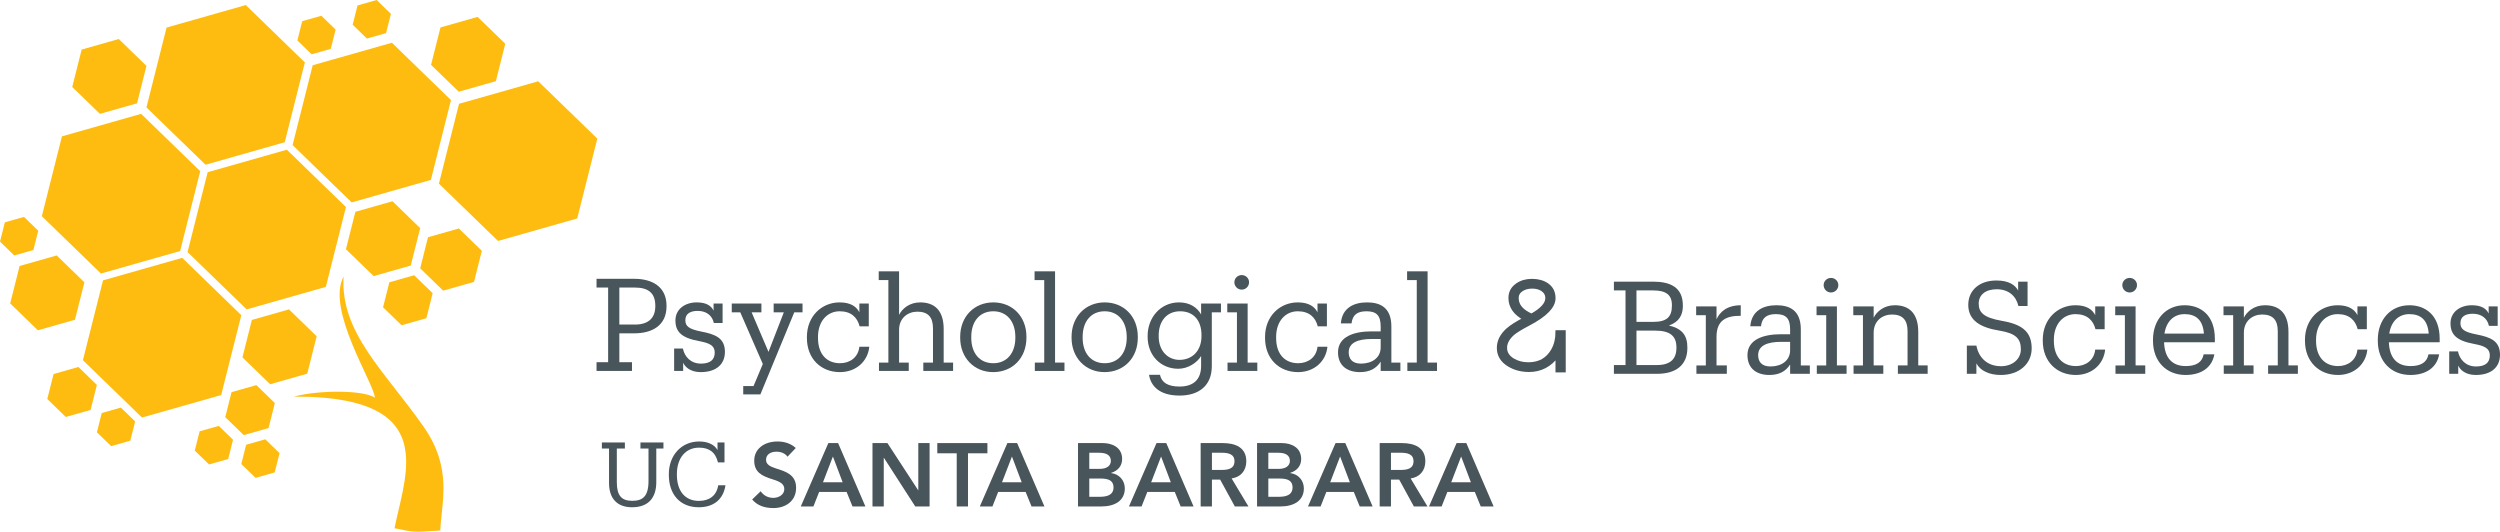
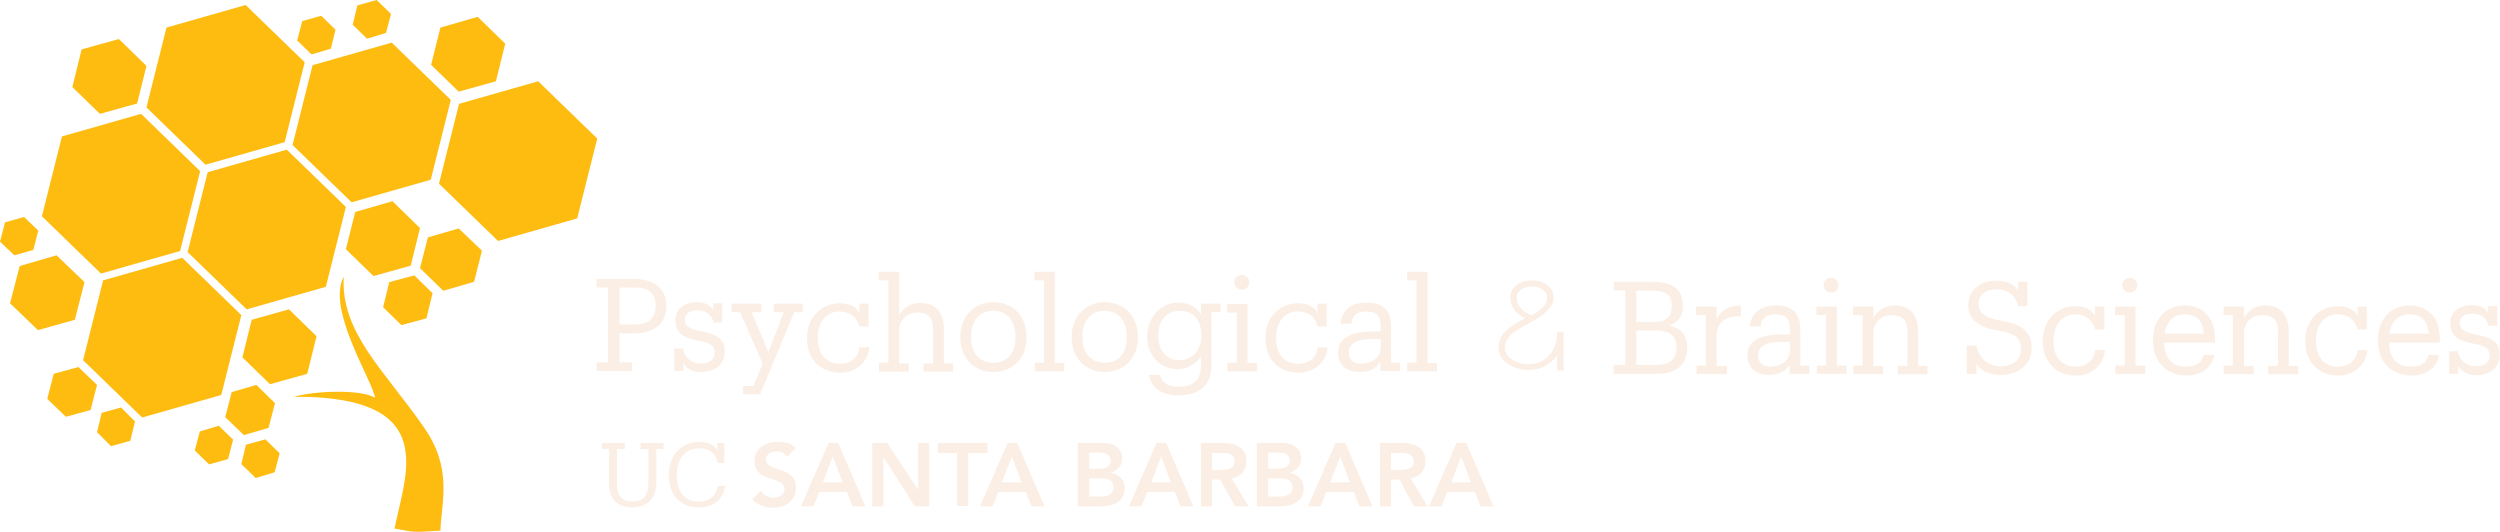
- <svg xmlns="http://www.w3.org/2000/svg" version="1.1" id="Type_outlined" x="0px" y="0px" width="698.18px" height="148.483px" viewBox="0 0 698.18 148.483" enable-background="new 0 0 698.18 148.483" xml:space="preserve">
+ <svg xmlns="http://www.w3.org/2000/svg" version="1.1" id="Type_outlined" x="0px" y="0px" viewBox="0 0 698.2 148.5" style="enable-background:new 0 0 698.2 148.5;" xml:space="preserve">
+   <style type="text/css">
+ 	.st0{fill:#FBEEE4;}
+ 	.st1{fill:#FEBC10;}
+ </style>
  <g>
-     <path fill="#48555B" d="M166.596,103.598v-2.447h3.239V80.309h-3.239v-2.447h10.547c4.932,0,8.999,2.16,8.999,7.523v0.145   c0,5.434-4.104,7.559-8.999,7.559h-4.176v8.062h3.527v2.447H166.596z M177.358,90.641c3.672,0,5.651-1.801,5.651-5.111v-0.145   c0-3.707-2.16-5.076-5.651-5.076h-4.392v10.332H177.358z" />
-     <path fill="#48555B" d="M190.787,101.295v2.303h-2.52v-6.264h2.448c0.432,2.197,2.123,4.213,5.039,4.213   c2.592,0,3.852-1.08,3.852-3.096c0-1.98-1.512-2.664-4.428-3.203c-4.896-0.9-6.551-2.629-6.551-5.76   c0-3.168,2.699-5.039,5.938-5.039c2.736,0,4.068,0.971,4.716,2.303v-1.979h2.52v5.434h-2.447c-0.433-2.088-2.088-3.383-4.5-3.383   c-2.123,0-3.455,0.828-3.455,2.592c0,1.656,0.936,2.484,4.392,3.168c3.852,0.756,6.659,1.727,6.659,5.688   c0,3.348-2.304,5.65-6.768,5.65C192.768,103.922,191.291,102.445,190.787,101.295z" />
-     <path fill="#48555B" d="M221.818,87.221l-9.467,22.928h-4.788v-2.338h2.88l2.592-6.156l-6.3-14.434h-2.375v-2.447h8.278v2.447   h-2.735l4.716,11.051l4.283-11.051h-2.844v-2.447h8.063v2.447H221.818z" />
-     <path fill="#48555B" d="M239.997,84.773h2.628v6.371h-2.556c-0.647-2.521-2.376-4.213-5.579-4.213c-3.42,0-6.047,2.736-6.047,7.164   v0.287c0,4.607,2.52,7.055,6.155,7.055c2.663,0,5.075-1.547,5.398-4.607h2.772c-0.396,4.068-3.672,7.092-8.207,7.092   c-5.256,0-9.215-3.707-9.215-9.539v-0.287c0-5.76,4.104-9.646,9.143-9.646c3.168,0,4.751,1.26,5.507,2.771V84.773z" />
-     <path fill="#48555B" d="M245.472,103.598v-2.34h2.628V78.221H245.4v-2.447h5.688v12.166c0.863-1.764,2.915-3.49,5.903-3.49   c3.779,0,6.551,2.016,6.551,7.451v9.357h2.628v2.34h-8.315v-2.34h2.7v-9.574c0-3.168-1.44-4.643-4.355-4.643   c-2.664,0-5.111,1.764-5.111,5.074v9.143h2.699v2.34H245.472z" />
-     <path fill="#48555B" d="M268.152,94.348v-0.289c0-5.65,3.923-9.609,9.251-9.609c5.327,0,9.25,3.922,9.25,9.574v0.287   c0,5.688-3.923,9.611-9.286,9.611S268.152,99.855,268.152,94.348z M283.558,94.348v-0.252c0-4.355-2.411-7.164-6.154-7.164   c-3.78,0-6.155,2.809-6.155,7.127v0.289c0,4.283,2.339,7.09,6.155,7.09C281.183,101.438,283.558,98.596,283.558,94.348z" />
-     <path fill="#48555B" d="M288.997,103.598v-2.34h2.627V78.221h-2.699v-2.447h5.723v25.484h2.628v2.34H288.997z" />
-     <path fill="#48555B" d="M299.257,94.348v-0.289c0-5.65,3.923-9.609,9.251-9.609c5.327,0,9.25,3.922,9.25,9.574v0.287   c0,5.688-3.923,9.611-9.286,9.611S299.257,99.855,299.257,94.348z M314.662,94.348v-0.252c0-4.355-2.411-7.164-6.154-7.164   c-3.78,0-6.155,2.809-6.155,7.127v0.289c0,4.283,2.339,7.09,6.155,7.09C312.287,101.438,314.662,98.596,314.662,94.348z" />
-     <path fill="#48555B" d="M320.893,104.678h3.06c0.432,2.16,2.231,3.275,5.436,3.275c3.707,0,6.047-1.764,6.047-5.795v-2.736   c-1.079,1.836-3.635,3.564-6.371,3.564c-4.932,0-8.566-3.744-8.566-8.928v-0.252c0-5.111,3.6-9.357,8.782-9.357   c3.132,0,5.076,1.512,6.155,3.348v-3.023h5.544v2.447h-2.556v15.117c-0.036,5.473-3.744,8.135-8.999,8.135   C323.845,110.473,321.396,107.846,320.893,104.678z M335.543,93.844v-0.252c0-4.211-2.304-6.66-5.976-6.66   c-3.743,0-5.975,2.771-5.975,6.732v0.287c0,4.104,2.627,6.551,5.795,6.551C332.879,100.502,335.543,98.055,335.543,93.844z" />
-     <path fill="#48555B" d="M342.815,103.598v-2.34h2.628V87.221h-2.699v-2.447h5.688v16.484h2.699v2.34H342.815z M344.724,78.834   c0-1.152,0.936-2.016,2.052-2.016s2.052,0.863,2.052,2.016c0,1.15-0.936,2.051-2.052,2.051S344.724,79.984,344.724,78.834z" />
-     <path fill="#48555B" d="M367.942,84.773h2.627v6.371h-2.555c-0.648-2.521-2.377-4.213-5.58-4.213c-3.42,0-6.046,2.736-6.046,7.164   v0.287c0,4.607,2.519,7.055,6.156,7.055c2.662,0,5.074-1.547,5.398-4.607h2.771c-0.396,4.068-3.672,7.092-8.207,7.092   c-5.255,0-9.214-3.707-9.214-9.539v-0.287c0-5.76,4.104-9.646,9.142-9.646c3.168,0,4.752,1.26,5.508,2.771V84.773z" />
-     <path fill="#48555B" d="M379.788,103.922c-3.42,0-6.119-1.691-6.119-5.543c0-4.391,4.535-5.832,9.285-5.832h2.629V91.18   c0-3.168-1.26-4.248-3.961-4.248c-2.52,0-3.887,0.936-4.174,3.385h-2.988c0.359-4.428,3.744-5.867,7.307-5.867   c3.527,0,6.803,1.295,6.803,6.73v10.078h2.52v2.34h-5.506v-2.592C384.323,102.951,382.487,103.922,379.788,103.922z    M385.583,97.012v-2.34h-2.52c-3.709,0-6.408,0.971-6.408,3.707c0,1.691,0.863,3.168,3.42,3.168   C383.17,101.547,385.583,99.926,385.583,97.012z" />
-     <path fill="#48555B" d="M393.036,103.598v-2.34h2.627V78.221h-2.699v-2.447h5.723v25.484h2.629v2.34H393.036z" />
+     <path class="st0" d="M166.6,103.6v-2.4h3.2V80.3h-3.2v-2.4h10.5c4.9,0,9,2.2,9,7.5v0.1c0,5.4-4.1,7.6-9,7.6H173v8.1h3.5v2.4H166.6z    M177.4,90.6c3.7,0,5.7-1.8,5.7-5.1v-0.1c0-3.7-2.2-5.1-5.7-5.1H173v10.3C173,90.6,177.4,90.6,177.4,90.6z" />
+     <path class="st0" d="M190.8,101.3v2.3h-2.5v-6.3h2.4c0.4,2.2,2.1,4.2,5,4.2c2.6,0,3.9-1.1,3.9-3.1c0-2-1.5-2.7-4.4-3.2   c-4.9-0.9-6.6-2.6-6.6-5.8c0-3.2,2.7-5,5.9-5c2.7,0,4.1,1,4.7,2.3v-2h2.5v5.4h-2.4c-0.4-2.1-2.1-3.4-4.5-3.4   c-2.1,0-3.5,0.8-3.5,2.6c0,1.7,0.9,2.5,4.4,3.2c3.9,0.8,6.7,1.7,6.7,5.7c0,3.3-2.3,5.7-6.8,5.7   C192.8,103.9,191.3,102.4,190.8,101.3z" />
+     <path class="st0" d="M221.8,87.2l-9.5,22.9h-4.8v-2.3h2.9l2.6-6.2l-6.3-14.4h-2.4v-2.4h8.3v2.4h-2.7l4.7,11.1l4.3-11.1h-2.8v-2.4   h8.1v2.4C224.1,87.2,221.8,87.2,221.8,87.2z" />
+     <path class="st0" d="M240,84.8h2.6v6.4h-2.6c-0.6-2.5-2.4-4.2-5.6-4.2c-3.4,0-6,2.7-6,7.2v0.3c0,4.6,2.5,7.1,6.2,7.1   c2.7,0,5.1-1.5,5.4-4.6h2.8c-0.4,4.1-3.7,7.1-8.2,7.1c-5.3,0-9.2-3.7-9.2-9.5v-0.3c0-5.8,4.1-9.6,9.1-9.6c3.2,0,4.8,1.3,5.5,2.8   L240,84.8L240,84.8z" />
+     <path class="st0" d="M245.5,103.6v-2.3h2.6v-23h-2.7v-2.4h5.7v12.2c0.9-1.8,2.9-3.5,5.9-3.5c3.8,0,6.6,2,6.6,7.5v9.4h2.6v2.3h-8.3   v-2.3h2.7v-9.6c0-3.2-1.4-4.6-4.4-4.6c-2.7,0-5.1,1.8-5.1,5.1v9.1h2.7v2.3H245.5z" />
+     <path class="st0" d="M268.2,94.3v-0.3c0-5.7,3.9-9.6,9.3-9.6c5.3,0,9.2,3.9,9.2,9.6v0.3c0,5.7-3.9,9.6-9.3,9.6   S268.2,99.9,268.2,94.3z M283.6,94.3v-0.3c0-4.4-2.4-7.2-6.2-7.2c-3.8,0-6.2,2.8-6.2,7.1v0.3c0,4.3,2.3,7.1,6.2,7.1   C281.2,101.4,283.6,98.6,283.6,94.3z" />
+     <path class="st0" d="M289,103.6v-2.3h2.6v-23h-2.7v-2.4h5.7v25.5h2.6v2.3H289z" />
+     <path class="st0" d="M299.3,94.3v-0.3c0-5.7,3.9-9.6,9.3-9.6c5.3,0,9.2,3.9,9.2,9.6v0.3c0,5.7-3.9,9.6-9.3,9.6   S299.3,99.9,299.3,94.3z M314.7,94.3v-0.3c0-4.4-2.4-7.2-6.2-7.2c-3.8,0-6.2,2.8-6.2,7.1v0.3c0,4.3,2.3,7.1,6.2,7.1   C312.3,101.4,314.7,98.6,314.7,94.3z" />
+     <path class="st0" d="M320.9,104.7h3.1c0.4,2.2,2.2,3.3,5.4,3.3c3.7,0,6-1.8,6-5.8v-2.7c-1.1,1.8-3.6,3.6-6.4,3.6   c-4.9,0-8.6-3.7-8.6-8.9v-0.3c0-5.1,3.6-9.4,8.8-9.4c3.1,0,5.1,1.5,6.2,3.3v-3h5.5v2.4h-2.6v15.1c0,5.5-3.7,8.1-9,8.1   C323.8,110.5,321.4,107.8,320.9,104.7z M335.5,93.8v-0.3c0-4.2-2.3-6.7-6-6.7c-3.7,0-6,2.8-6,6.7V94c0,4.1,2.6,6.6,5.8,6.6   C332.9,100.5,335.5,98.1,335.5,93.8z" />
+     <path class="st0" d="M342.8,103.6v-2.3h2.6v-14h-2.7v-2.4h5.7v16.5h2.7v2.3H342.8z M344.7,78.8c0-1.2,0.9-2,2.1-2s2.1,0.9,2.1,2   c0,1.2-0.9,2.1-2.1,2.1S344.7,80,344.7,78.8z" />
+     <path class="st0" d="M367.9,84.8h2.6v6.4H368c-0.6-2.5-2.4-4.2-5.6-4.2c-3.4,0-6,2.7-6,7.2v0.3c0,4.6,2.5,7.1,6.2,7.1   c2.7,0,5.1-1.5,5.4-4.6h2.8c-0.4,4.1-3.7,7.1-8.2,7.1c-5.3,0-9.2-3.7-9.2-9.5v-0.3c0-5.8,4.1-9.6,9.1-9.6c3.2,0,4.8,1.3,5.5,2.8   L367.9,84.8L367.9,84.8z" />
+     <path class="st0" d="M379.8,103.9c-3.4,0-6.1-1.7-6.1-5.5c0-4.4,4.5-5.8,9.3-5.8h2.6v-1.4c0-3.2-1.3-4.2-4-4.2   c-2.5,0-3.9,0.9-4.2,3.4h-3c0.4-4.4,3.7-5.9,7.3-5.9c3.5,0,6.8,1.3,6.8,6.7v10.1h2.5v2.3h-5.5V101   C384.3,103,382.5,103.9,379.8,103.9z M385.6,97v-2.3h-2.5c-3.7,0-6.4,1-6.4,3.7c0,1.7,0.9,3.2,3.4,3.2   C383.2,101.5,385.6,99.9,385.6,97z" />
+     <path class="st0" d="M393,103.6v-2.3h2.6v-23H393v-2.4h5.7v25.5h2.6v2.3H393z" />
  </g>
  <g>
-     <path fill="#48555B" d="M176.51,141.664c-4.099,0-6.424-2.4-6.424-6.748v-9.648h-1.999v-1.699h6.423v1.699h-2.249v9.398   c0,3.748,1.324,5.199,4.299,5.199c2.85,0,4.549-1.15,4.549-5.525v-9.072h-2.249v-1.699h6.423v1.699h-1.999v9.373   C183.283,138.99,181.108,141.664,176.51,141.664z" />
-     <path fill="#48555B" d="M195.134,141.664c-5.174,0-8.348-3.549-8.348-9.049v-0.199c0-5.299,3.549-9.123,8.473-9.123   c2.249,0,4.199,0.75,5.124,2.4v-2.125h1.949v5.574h-1.824c-0.726-2.975-2.574-4.125-5.299-4.125c-3.699,0-6.174,2.875-6.174,7.373   v0.201c0,4.549,2.3,7.297,6.148,7.297c2.925,0,4.949-1.475,5.398-4.373h2.025C201.982,139.639,199.133,141.664,195.134,141.664z" />
-     <path fill="#48555B" d="M222.233,125.117l-2.3,2.426c-0.7-0.975-1.875-1.4-3.1-1.4c-1.774,0-2.899,0.9-2.899,2.275   c0,1.199,1,1.85,2.75,2.398c2.824,0.875,5.648,1.775,5.648,5.424s-2.874,5.648-6.349,5.648c-2.499,0-4.549-0.75-5.924-2.398   l2.375-2.301c0.774,1.176,2.074,1.85,3.499,1.85c1.699,0,3.1-1,3.1-2.424c0-1.324-0.9-2.025-3.175-2.725   c-3.174-0.975-5.224-2.049-5.224-5.248s2.675-5.35,6.523-5.35C219.184,123.293,220.983,123.943,222.233,125.117z" />
-     <path fill="#48555B" d="M234.059,123.744l7.623,17.695h-3.6l-1.649-4.049h-7.673l-1.6,4.049h-3.524l7.698-17.695H234.059z    M229.834,134.691h5.499l-2.725-7.199L229.834,134.691z" />
-     <path fill="#48555B" d="M247.834,123.744l8.573,13.146h0.05v-13.146h3.149v17.695h-3.999l-8.748-13.572h-0.05v13.572h-3.149   v-17.695H247.834z" />
-     <path fill="#48555B" d="M275.757,123.744v2.848h-5.424v14.848h-3.149v-14.848h-5.424v-2.848H275.757z" />
-     <path fill="#48555B" d="M284.058,123.744l7.623,17.695h-3.6l-1.649-4.049h-7.673l-1.6,4.049h-3.524l7.698-17.695H284.058z    M279.833,134.691h5.499l-2.725-7.199L279.833,134.691z" />
-     <path fill="#48555B" d="M308.057,123.744c2.3,0,5.324,1.049,5.324,4.447c0,1.826-1.075,3.25-3.074,3.875v0.051   c2.274,0.273,3.823,2.074,3.823,4.273c0,3.398-2.724,5.049-6.573,5.049h-6.498v-17.695H308.057z M307.182,130.941   c1.9,0,3.05-0.875,3.05-2.225c0-1.549-1.149-2.273-3.3-2.273h-2.724v4.498H307.182z M307.207,138.74c2.499,0,3.774-0.85,3.774-2.6   c0-1.801-1.2-2.5-3.6-2.5h-3.174v5.1H307.207z" />
-     <path fill="#48555B" d="M325.707,123.744l7.623,17.695h-3.6l-1.649-4.049h-7.673l-1.6,4.049h-3.524l7.698-17.695H325.707z    M321.482,134.691h5.499l-2.725-7.199L321.482,134.691z" />
-     <path fill="#48555B" d="M341.557,123.744c3.399,0,6.499,1.199,6.499,5.072c0,2.65-1.6,4.449-4.1,4.799l4.699,7.824h-3.799   l-4.1-7.498h-2.299v7.498h-3.149v-17.695H341.557z M341.057,131.242c1.8,0,3.699-0.25,3.699-2.449c0-2.025-1.824-2.35-3.474-2.35   h-2.824v4.799H341.057z" />
-     <path fill="#48555B" d="M358.057,123.744c2.299,0,5.325,1.049,5.325,4.447c0,1.826-1.076,3.25-3.074,3.875v0.051   c2.273,0.273,3.822,2.074,3.822,4.273c0,3.398-2.723,5.049-6.573,5.049h-6.498v-17.695H358.057z M357.182,130.941   c1.901,0,3.049-0.875,3.049-2.225c0-1.549-1.148-2.273-3.299-2.273h-2.724v4.498H357.182z M357.207,138.74   c2.499,0,3.774-0.85,3.774-2.6c0-1.801-1.199-2.5-3.599-2.5h-3.174v5.1H357.207z" />
-     <path fill="#48555B" d="M375.706,123.744l7.623,17.695h-3.6l-1.648-4.049h-7.674l-1.6,4.049h-3.523l7.697-17.695H375.706z    M371.481,134.691h5.5l-2.725-7.199L371.481,134.691z" />
-     <path fill="#48555B" d="M391.555,123.744c3.4,0,6.5,1.199,6.5,5.072c0,2.65-1.6,4.449-4.1,4.799l4.699,7.824h-3.799l-4.1-7.498   h-2.299v7.498h-3.15v-17.695H391.555z M391.055,131.242c1.801,0,3.699-0.25,3.699-2.449c0-2.025-1.824-2.35-3.473-2.35h-2.824   v4.799H391.055z" />
-     <path fill="#48555B" d="M409.506,123.744l7.623,17.695h-3.6l-1.65-4.049h-7.672l-1.6,4.049h-3.525l7.699-17.695H409.506z    M405.282,134.691h5.498l-2.725-7.199L405.282,134.691z" />
+     <path class="st0" d="M176.5,141.7c-4.1,0-6.4-2.4-6.4-6.7v-9.6h-2v-1.7h6.4v1.7h-2.2v9.4c0,3.7,1.3,5.2,4.3,5.2   c2.9,0,4.5-1.1,4.5-5.5v-9.1h-2.2v-1.7h6.4v1.7h-2v9.4C183.3,139,181.1,141.7,176.5,141.7z" />
+     <path class="st0" d="M195.1,141.7c-5.2,0-8.3-3.5-8.3-9v-0.2c0-5.3,3.5-9.1,8.5-9.1c2.2,0,4.2,0.8,5.1,2.4v-2.1h1.9v5.6h-1.8   c-0.7-3-2.6-4.1-5.3-4.1c-3.7,0-6.2,2.9-6.2,7.4v0.2c0,4.5,2.3,7.3,6.1,7.3c2.9,0,4.9-1.5,5.4-4.4h2   C202,139.6,199.1,141.7,195.1,141.7z" />
+     <path class="st0" d="M222.2,125.1l-2.3,2.4c-0.7-1-1.9-1.4-3.1-1.4c-1.8,0-2.9,0.9-2.9,2.3c0,1.2,1,1.9,2.8,2.4   c2.8,0.9,5.6,1.8,5.6,5.4s-2.9,5.6-6.3,5.6c-2.5,0-4.5-0.8-5.9-2.4l2.4-2.3c0.8,1.2,2.1,1.9,3.5,1.9c1.7,0,3.1-1,3.1-2.4   c0-1.3-0.9-2-3.2-2.7c-3.2-1-5.2-2-5.2-5.2s2.7-5.3,6.5-5.3C219.2,123.3,221,123.9,222.2,125.1z" />
+     <path class="st0" d="M234.1,123.7l7.6,17.7h-3.6l-1.6-4h-7.7l-1.6,4h-3.5l7.7-17.7C231.3,123.7,234.1,123.7,234.1,123.7z    M229.8,134.7h5.5l-2.7-7.2L229.8,134.7z" />
+     <path class="st0" d="M247.8,123.7l8.6,13.1h0v-13.1h3.1v17.7h-4l-8.7-13.6h-0.1v13.6h-3.1v-17.7   C243.7,123.7,247.8,123.7,247.8,123.7z" />
+     <path class="st0" d="M275.8,123.7v2.8h-5.4v14.8h-3.1v-14.8h-5.4v-2.8H275.8z" />
+     <path class="st0" d="M284.1,123.7l7.6,17.7h-3.6l-1.6-4h-7.7l-1.6,4h-3.5l7.7-17.7C281.3,123.7,284.1,123.7,284.1,123.7z    M279.8,134.7h5.5l-2.7-7.2L279.8,134.7z" />
+     <path class="st0" d="M308.1,123.7c2.3,0,5.3,1,5.3,4.4c0,1.8-1.1,3.2-3.1,3.9v0.1c2.3,0.3,3.8,2.1,3.8,4.3c0,3.4-2.7,5-6.6,5h-6.5   v-17.7C301.1,123.7,308.1,123.7,308.1,123.7z M307.2,130.9c1.9,0,3-0.9,3-2.2c0-1.5-1.1-2.3-3.3-2.3h-2.7v4.5L307.2,130.9   L307.2,130.9z M307.2,138.7c2.5,0,3.8-0.9,3.8-2.6c0-1.8-1.2-2.5-3.6-2.5h-3.2v5.1H307.2z" />
+     <path class="st0" d="M325.7,123.7l7.6,17.7h-3.6l-1.6-4h-7.7l-1.6,4h-3.5l7.7-17.7C323,123.7,325.7,123.7,325.7,123.7z    M321.5,134.7h5.5l-2.7-7.2L321.5,134.7z" />
+     <path class="st0" d="M341.6,123.7c3.4,0,6.5,1.2,6.5,5.1c0,2.6-1.6,4.4-4.1,4.8l4.7,7.8h-3.8l-4.1-7.5h-2.3v7.5h-3.1v-17.7   C335.3,123.7,341.6,123.7,341.6,123.7z M341.1,131.2c1.8,0,3.7-0.2,3.7-2.4c0-2-1.8-2.3-3.5-2.3h-2.8v4.8H341.1z" />
+     <path class="st0" d="M358.1,123.7c2.3,0,5.3,1,5.3,4.4c0,1.8-1.1,3.2-3.1,3.9v0.1c2.3,0.3,3.8,2.1,3.8,4.3c0,3.4-2.7,5-6.6,5h-6.5   v-17.7C351.1,123.7,358.1,123.7,358.1,123.7z M357.2,130.9c1.9,0,3-0.9,3-2.2c0-1.5-1.1-2.3-3.3-2.3h-2.7v4.5L357.2,130.9   L357.2,130.9z M357.2,138.7c2.5,0,3.8-0.9,3.8-2.6c0-1.8-1.2-2.5-3.6-2.5h-3.2v5.1H357.2z" />
+     <path class="st0" d="M375.7,123.7l7.6,17.7h-3.6l-1.6-4h-7.7l-1.6,4h-3.5l7.7-17.7C373,123.7,375.7,123.7,375.7,123.7z    M371.5,134.7h5.5l-2.7-7.2L371.5,134.7z" />
+     <path class="st0" d="M391.6,123.7c3.4,0,6.5,1.2,6.5,5.1c0,2.6-1.6,4.4-4.1,4.8l4.7,7.8h-3.8l-4.1-7.5h-2.3v7.5h-3.1v-17.7   C385.3,123.7,391.6,123.7,391.6,123.7z M391.1,131.2c1.8,0,3.7-0.2,3.7-2.4c0-2-1.8-2.3-3.5-2.3h-2.8v4.8H391.1z" />
+     <path class="st0" d="M409.5,123.7l7.6,17.7h-3.6l-1.6-4h-7.7l-1.6,4h-3.5l7.7-17.7C406.8,123.7,409.5,123.7,409.5,123.7z    M405.3,134.7h5.5l-2.7-7.2L405.3,134.7z" />
  </g>
  <g>
-     <path fill="#48555B" d="M450.719,101.947h3.24V81.105h-3.24v-2.447h10.979c4.787,0,8.279,1.584,8.279,6.66v0.143   c0,2.34-0.936,4.428-3.887,5.436c3.742,0.9,5.146,2.809,5.146,6.156v0.143c0,4.859-3.311,7.199-8.459,7.199h-12.059V101.947z    M461.698,89.889c3.779,0,5.221-1.367,5.221-4.535v-0.145c0-2.916-1.693-4.104-5.293-4.104h-4.607v8.783H461.698z M462.706,101.947   c3.744,0,5.473-1.656,5.473-4.787v-0.145c0-3.168-1.764-4.68-5.904-4.68h-5.256v9.611H462.706z" />
-     <path fill="#48555B" d="M473.76,104.395v-2.34h2.627V88.018h-2.699V85.57h5.688v3.598c0.898-1.979,2.807-3.887,6.766-3.922v2.951   c-4.104-0.037-6.766,1.26-6.766,5.867v7.99h2.879v2.34H473.76z" />
-     <path fill="#48555B" d="M494.135,104.719c-3.42,0-6.119-1.691-6.119-5.543c0-4.391,4.535-5.832,9.285-5.832h2.629v-1.367   c0-3.168-1.26-4.248-3.961-4.248c-2.52,0-3.887,0.936-4.174,3.385h-2.988c0.359-4.428,3.744-5.867,7.307-5.867   c3.527,0,6.803,1.295,6.803,6.73v10.078h2.52v2.34h-5.506v-2.592C498.67,103.748,496.834,104.719,494.135,104.719z M499.93,97.809   v-2.34h-2.52c-3.709,0-6.408,0.971-6.408,3.707c0,1.691,0.863,3.168,3.42,3.168C497.518,102.344,499.93,100.723,499.93,97.809z" />
-     <path fill="#48555B" d="M507.383,104.395v-2.34h2.627V88.018h-2.699V85.57h5.688v16.484h2.699v2.34H507.383z M509.292,79.631   c0-1.152,0.936-2.016,2.051-2.016c1.117,0,2.053,0.863,2.053,2.016c0,1.15-0.936,2.051-2.053,2.051   C510.227,81.682,509.292,80.781,509.292,79.631z" />
-     <path fill="#48555B" d="M517.643,104.395v-2.34h2.627V88.018h-2.699V85.57h5.688v3.166c0.863-1.764,2.916-3.49,5.904-3.49   c3.779,0,6.551,2.016,6.551,7.451v9.357h2.627v2.34h-8.314v-2.34h2.699V92.48c0-3.168-1.439-4.643-4.355-4.643   c-2.664,0-5.111,1.764-5.111,5.074v9.143h2.699v2.34H517.643z" />
-     <path fill="#48555B" d="M551.95,101.479v2.916h-2.664v-7.883h2.664c0.611,3.24,2.916,5.76,6.875,5.76   c3.168,0,5.543-1.943,5.543-4.715c0-2.916-1.332-4.465-5.975-5.221c-5.146-0.828-8.711-2.734-8.711-7.199   c0-4.104,3.168-6.803,7.848-6.803c3.562,0,5.254,1.297,6.082,2.809v-2.484h2.629v6.803h-2.557c-0.648-2.807-2.771-4.68-6.047-4.68   c-3.131,0-5.039,1.549-5.039,4.031c0,2.377,1.332,3.889,6.299,4.752c5.471,0.936,8.494,2.809,8.494,7.74   c0,4.391-3.6,7.414-8.602,7.414C555.549,104.719,553.065,103.566,551.95,101.479z" />
-     <path fill="#48555B" d="M585.139,85.57h2.629v6.371h-2.557c-0.646-2.521-2.375-4.213-5.578-4.213c-3.42,0-6.047,2.736-6.047,7.164   v0.287c0,4.607,2.52,7.055,6.154,7.055c2.664,0,5.076-1.547,5.398-4.607h2.773c-0.396,4.068-3.672,7.092-8.207,7.092   c-5.256,0-9.215-3.707-9.215-9.539v-0.287c0-5.76,4.104-9.646,9.143-9.646c3.168,0,4.75,1.26,5.506,2.771V85.57z" />
-     <path fill="#48555B" d="M590.793,104.395v-2.34h2.627V88.018h-2.699V85.57h5.688v16.484h2.699v2.34H590.793z M592.702,79.631   c0-1.152,0.936-2.016,2.051-2.016c1.117,0,2.053,0.863,2.053,2.016c0,1.15-0.936,2.051-2.053,2.051   C593.637,81.682,592.702,80.781,592.702,79.631z" />
-     <path fill="#48555B" d="M601.27,95.18v-0.287c0-5.688,3.635-9.646,8.818-9.646c4.355,0,8.459,2.627,8.459,9.357v0.973h-14.182   c0.143,4.283,2.195,6.658,6.047,6.658c2.916,0,4.607-1.078,5.002-3.275h2.988c-0.648,3.779-3.779,5.76-8.027,5.76   C605.049,104.719,601.27,100.975,601.27,95.18z M615.487,93.164c-0.287-3.887-2.303-5.436-5.398-5.436   c-3.061,0-5.111,2.088-5.615,5.436H615.487z" />
-     <path fill="#48555B" d="M621.034,104.395v-2.34h2.627V88.018h-2.699V85.57h5.688v3.166c0.863-1.764,2.914-3.49,5.902-3.49   c3.779,0,6.551,2.016,6.551,7.451v9.357h2.629v2.34h-8.316v-2.34h2.701V92.48c0-3.168-1.441-4.643-4.355-4.643   c-2.664,0-5.111,1.764-5.111,5.074v9.143h2.699v2.34H621.034z" />
-     <path fill="#48555B" d="M658.364,85.57h2.627v6.371h-2.555c-0.648-2.521-2.377-4.213-5.58-4.213c-3.42,0-6.047,2.736-6.047,7.164   v0.287c0,4.607,2.52,7.055,6.156,7.055c2.662,0,5.074-1.547,5.398-4.607h2.771c-0.396,4.068-3.672,7.092-8.207,7.092   c-5.256,0-9.215-3.707-9.215-9.539v-0.287c0-5.76,4.104-9.646,9.143-9.646c3.168,0,4.752,1.26,5.508,2.771V85.57z" />
-     <path fill="#48555B" d="M664.053,95.18v-0.287c0-5.688,3.635-9.646,8.818-9.646c4.355,0,8.459,2.627,8.459,9.357v0.973h-14.182   c0.145,4.283,2.195,6.658,6.047,6.658c2.916,0,4.607-1.078,5.004-3.275h2.988c-0.648,3.779-3.781,5.76-8.027,5.76   C667.833,104.719,664.053,100.975,664.053,95.18z M678.272,93.164c-0.289-3.887-2.305-5.436-5.4-5.436   c-3.059,0-5.111,2.088-5.615,5.436H678.272z" />
-     <path fill="#48555B" d="M686.516,102.092v2.303h-2.52v-6.264h2.449c0.432,2.197,2.123,4.213,5.039,4.213   c2.592,0,3.852-1.08,3.852-3.096c0-1.98-1.512-2.664-4.428-3.203c-4.896-0.9-6.551-2.629-6.551-5.76   c0-3.168,2.699-5.039,5.938-5.039c2.736,0,4.068,0.971,4.717,2.303V85.57h2.52v5.434h-2.447c-0.434-2.088-2.088-3.383-4.5-3.383   c-2.123,0-3.455,0.828-3.455,2.592c0,1.656,0.936,2.484,4.391,3.168c3.852,0.756,6.66,1.727,6.66,5.688   c0,3.348-2.305,5.65-6.768,5.65C688.497,104.719,687.02,103.242,686.516,102.092z" />
+     <path class="st0" d="M450.7,101.9h3.2V81.1h-3.2v-2.4h11c4.8,0,8.3,1.6,8.3,6.7v0.1c0,2.3-0.9,4.4-3.9,5.4c3.7,0.9,5.1,2.8,5.1,6.2   v0.1c0,4.9-3.3,7.2-8.5,7.2h-12.1L450.7,101.9L450.7,101.9z M461.7,89.9c3.8,0,5.2-1.4,5.2-4.5v-0.1c0-2.9-1.7-4.1-5.3-4.1H457v8.8   L461.7,89.9L461.7,89.9z M462.7,101.9c3.7,0,5.5-1.7,5.5-4.8V97c0-3.2-1.8-4.7-5.9-4.7H457v9.6L462.7,101.9L462.7,101.9z" />
+     <path class="st0" d="M473.8,104.4v-2.3h2.6V88h-2.7v-2.4h5.7v3.6c0.9-2,2.8-3.9,6.8-3.9v3c-4.1,0-6.8,1.3-6.8,5.9v8h2.9v2.3   L473.8,104.4L473.8,104.4z" />
+     <path class="st0" d="M494.1,104.7c-3.4,0-6.1-1.7-6.1-5.5c0-4.4,4.5-5.8,9.3-5.8h2.6V92c0-3.2-1.3-4.2-4-4.2   c-2.5,0-3.9,0.9-4.2,3.4h-3c0.4-4.4,3.7-5.9,7.3-5.9c3.5,0,6.8,1.3,6.8,6.7v10.1h2.5v2.3h-5.5v-2.6   C498.7,103.7,496.8,104.7,494.1,104.7z M499.9,97.8v-2.3h-2.5c-3.7,0-6.4,1-6.4,3.7c0,1.7,0.9,3.2,3.4,3.2   C497.5,102.3,499.9,100.7,499.9,97.8z" />
+     <path class="st0" d="M507.4,104.4v-2.3h2.6V88h-2.7v-2.4h5.7v16.5h2.7v2.3L507.4,104.4L507.4,104.4z M509.3,79.6c0-1.2,0.9-2,2.1-2   c1.1,0,2.1,0.9,2.1,2c0,1.2-0.9,2.1-2.1,2.1C510.2,81.7,509.3,80.8,509.3,79.6z" />
+     <path class="st0" d="M517.6,104.4v-2.3h2.6V88h-2.7v-2.4h5.7v3.2c0.9-1.8,2.9-3.5,5.9-3.5c3.8,0,6.6,2,6.6,7.5v9.4h2.6v2.3H530   v-2.3h2.7v-9.6c0-3.2-1.4-4.6-4.4-4.6c-2.7,0-5.1,1.8-5.1,5.1v9.1h2.7v2.3L517.6,104.4L517.6,104.4z" />
+     <path class="st0" d="M552,101.5v2.9h-2.7v-7.9h2.7c0.6,3.2,2.9,5.8,6.9,5.8c3.2,0,5.5-1.9,5.5-4.7c0-2.9-1.3-4.5-6-5.2   c-5.1-0.8-8.7-2.7-8.7-7.2c0-4.1,3.2-6.8,7.8-6.8c3.6,0,5.3,1.3,6.1,2.8v-2.5h2.6v6.8h-2.6c-0.6-2.8-2.8-4.7-6-4.7   c-3.1,0-5,1.5-5,4c0,2.4,1.3,3.9,6.3,4.8c5.5,0.9,8.5,2.8,8.5,7.7c0,4.4-3.6,7.4-8.6,7.4C555.5,104.7,553.1,103.6,552,101.5z" />
+     <path class="st0" d="M585.1,85.6h2.6v6.4h-2.6c-0.6-2.5-2.4-4.2-5.6-4.2c-3.4,0-6,2.7-6,7.2v0.3c0,4.6,2.5,7.1,6.2,7.1   c2.7,0,5.1-1.5,5.4-4.6h2.8c-0.4,4.1-3.7,7.1-8.2,7.1c-5.3,0-9.2-3.7-9.2-9.5v-0.3c0-5.8,4.1-9.6,9.1-9.6c3.2,0,4.8,1.3,5.5,2.8   L585.1,85.6L585.1,85.6z" />
+     <path class="st0" d="M590.8,104.4v-2.3h2.6V88h-2.7v-2.4h5.7v16.5h2.7v2.3L590.8,104.4L590.8,104.4z M592.7,79.6c0-1.2,0.9-2,2.1-2   c1.1,0,2.1,0.9,2.1,2c0,1.2-0.9,2.1-2.1,2.1C593.6,81.7,592.7,80.8,592.7,79.6z" />
+     <path class="st0" d="M601.3,95.2v-0.3c0-5.7,3.6-9.6,8.8-9.6c4.4,0,8.5,2.6,8.5,9.4v1h-14.2c0.1,4.3,2.2,6.7,6,6.7   c2.9,0,4.6-1.1,5-3.3h3c-0.6,3.8-3.8,5.8-8,5.8C605,104.7,601.3,101,601.3,95.2z M615.5,93.2c-0.3-3.9-2.3-5.4-5.4-5.4   c-3.1,0-5.1,2.1-5.6,5.4H615.5z" />
+     <path class="st0" d="M621,104.4v-2.3h2.6V88H621v-2.4h5.7v3.2c0.9-1.8,2.9-3.5,5.9-3.5c3.8,0,6.6,2,6.6,7.5v9.4h2.6v2.3h-8.3v-2.3   h2.7v-9.6c0-3.2-1.4-4.6-4.4-4.6c-2.7,0-5.1,1.8-5.1,5.1v9.1h2.7v2.3L621,104.4L621,104.4z" />
+     <path class="st0" d="M658.4,85.6h2.6v6.4h-2.6c-0.6-2.5-2.4-4.2-5.6-4.2c-3.4,0-6,2.7-6,7.2v0.3c0,4.6,2.5,7.1,6.2,7.1   c2.7,0,5.1-1.5,5.4-4.6h2.8c-0.4,4.1-3.7,7.1-8.2,7.1c-5.3,0-9.2-3.7-9.2-9.5v-0.3c0-5.8,4.1-9.6,9.1-9.6c3.2,0,4.8,1.3,5.5,2.8   L658.4,85.6L658.4,85.6z" />
+     <path class="st0" d="M664.1,95.2v-0.3c0-5.7,3.6-9.6,8.8-9.6c4.4,0,8.5,2.6,8.5,9.4v1h-14.2c0.1,4.3,2.2,6.7,6,6.7   c2.9,0,4.6-1.1,5-3.3h3c-0.6,3.8-3.8,5.8-8,5.8C667.8,104.7,664.1,101,664.1,95.2z M678.3,93.2c-0.3-3.9-2.3-5.4-5.4-5.4   c-3.1,0-5.1,2.1-5.6,5.4H678.3z" />
+     <path class="st0" d="M686.5,102.1v2.3H684v-6.3h2.4c0.4,2.2,2.1,4.2,5,4.2c2.6,0,3.9-1.1,3.9-3.1c0-2-1.5-2.7-4.4-3.2   c-4.9-0.9-6.6-2.6-6.6-5.8c0-3.2,2.7-5,5.9-5c2.7,0,4.1,1,4.7,2.3v-2h2.5V91h-2.4c-0.4-2.1-2.1-3.4-4.5-3.4c-2.1,0-3.5,0.8-3.5,2.6   c0,1.7,0.9,2.5,4.4,3.2c3.9,0.8,6.7,1.7,6.7,5.7c0,3.3-2.3,5.7-6.8,5.7C688.5,104.7,687,103.2,686.5,102.1z" />
  </g>
  <g>
-     <path fill="#48555B" stroke="#48555B" stroke-width="1.025" stroke-miterlimit="10" d="M434.917,99.236   c-2.039,2.762-4.668,4.141-7.883,4.141c-2.137,0-4.01-0.492-5.617-1.477c-1.92-1.15-2.879-2.734-2.879-4.752   c0-1.822,0.828-3.49,2.482-5.004c1.08-0.959,2.713-1.99,4.896-3.096c-2.76-1.463-4.139-3.406-4.139-5.832   c0-1.535,0.646-2.748,1.943-3.635c1.127-0.793,2.496-1.189,4.104-1.189c1.703,0,3.107,0.385,4.213,1.152   c1.246,0.865,1.871,2.113,1.871,3.744c0,2.305-2.291,4.668-6.875,7.092c-2.281,1.201-3.805,2.137-4.572,2.809   c-1.393,1.248-2.088,2.568-2.088,3.959c0,1.393,0.695,2.521,2.088,3.385c1.271,0.768,2.723,1.152,4.355,1.152   c3.119,0,5.412-1.297,6.877-3.889c0.814-1.463,1.223-3.154,1.223-5.076h1.836v10.764h-1.836V99.236z M430.741,80.842   c-0.768-0.504-1.717-0.756-2.844-0.756c-1.152,0-2.137,0.264-2.951,0.791c-0.889,0.576-1.332,1.369-1.332,2.377   c0,2.064,1.367,3.684,4.104,4.859c2.902-1.607,4.355-3.229,4.355-4.859C432.073,82.246,431.629,81.441,430.741,80.842z" />
+     <path class="st0" d="M434.9,99.2c-2,2.8-4.7,4.1-7.9,4.1c-2.1,0-4-0.5-5.6-1.5c-1.9-1.2-2.9-2.7-2.9-4.8c0-1.8,0.8-3.5,2.5-5   c1.1-1,2.7-2,4.9-3.1c-2.8-1.5-4.1-3.4-4.1-5.8c0-1.5,0.6-2.7,1.9-3.6c1.1-0.8,2.5-1.2,4.1-1.2c1.7,0,3.1,0.4,4.2,1.2   c1.2,0.9,1.9,2.1,1.9,3.7c0,2.3-2.3,4.7-6.9,7.1c-2.3,1.2-3.8,2.1-4.6,2.8c-1.4,1.2-2.1,2.6-2.1,4c0,1.4,0.7,2.5,2.1,3.4   c1.3,0.8,2.7,1.2,4.4,1.2c3.1,0,5.4-1.3,6.9-3.9c0.8-1.5,1.2-3.2,1.2-5.1h1.8v10.8h-1.8L434.9,99.2L434.9,99.2z M430.7,80.8   c-0.8-0.5-1.7-0.8-2.8-0.8c-1.2,0-2.1,0.3-3,0.8c-0.9,0.6-1.3,1.4-1.3,2.4c0,2.1,1.4,3.7,4.1,4.9c2.9-1.6,4.4-3.2,4.4-4.9   C432.1,82.2,431.6,81.4,430.7,80.8z" />
  </g>
-   <path id="brain_stem_1_" fill="#FEBC10" d="M113.289,126.455c-1.017-8.856-7.887-15.79-31.241-15.693  c7.001-1.875,19.521-1.861,22.644,0.305c-0.204-3.984-13.735-24.664-8.737-33.801c-0.942,15.643,11.452,26.346,22.323,41.865  c8.161,11.65,5.049,20.924,4.682,29.029c-8.075,0.479-6.883,0.547-12.784-0.639C111.51,140.859,114.054,133.114,113.289,126.455" />
+   <path id="brain_stem_1_" class="st1" d="M113.3,126.5c-1-8.9-7.9-15.8-31.2-15.7c7-1.9,19.5-1.9,22.6,0.3c-0.2-4-13.7-24.7-8.7-33.8  c-0.9,15.6,11.5,26.3,22.3,41.9c8.2,11.6,5,20.9,4.7,29c-8.1,0.5-6.9,0.5-12.8-0.6C111.5,140.9,114.1,133.1,113.3,126.5" />
  <g>
-     <polygon fill="#FEBC10" points="79.521,39.721 85.136,17.426 68.636,1.412 46.517,7.697 40.901,29.996 57.403,46.006  " />
-     <polygon fill="#FEBC10" points="91.001,80.117 96.614,57.82 80.114,41.809 57.997,48.094 52.38,70.391 68.882,86.402  " />
-     <polygon fill="#FEBC10" points="161.199,61.01 166.814,38.713 150.313,22.701 128.196,28.986 122.579,51.283 139.081,67.295  " />
-     <polygon fill="#FEBC10" points="50.304,70.105 55.919,47.809 39.418,31.795 17.3,38.08 11.684,60.379 28.187,76.391  " />
-     <polygon fill="#FEBC10" points="120.33,50.242 125.947,27.947 109.445,11.934 87.328,18.219 81.715,40.516 98.213,56.527  " />
-     <polygon fill="#FEBC10" points="61.772,110.32 67.388,88.025 50.886,72.012 28.769,78.297 23.151,100.596 39.655,116.605  " />
-     <polygon fill="#FEBC10" points="138.479,22.67 141.111,12.221 133.377,4.717 123.013,7.662 120.38,18.111 128.115,25.615  " />
-     <polygon fill="#FEBC10" points="114.714,74.157 117.345,63.709 109.612,56.204 99.247,59.15 96.614,69.601 104.349,77.103  " />
-     <polygon fill="#FEBC10" points="85.806,104.355 88.437,93.906 80.704,86.402 70.339,89.348 67.706,99.797 75.44,107.301  " />
-     <polygon fill="#FEBC10" points="20.938,89.291 23.57,78.842 15.836,71.338 5.473,74.281 2.842,84.732 10.574,92.234  " />
-     <polygon fill="#FEBC10" points="38.269,28.85 40.901,18.4 33.168,10.897 22.804,13.843 20.171,24.292 27.904,31.795  " />
-     <polygon fill="#FEBC10" points="132.379,78.722 134.564,70.042 128.141,63.806 119.528,66.253 117.345,74.936 123.767,81.169  " />
-     <polygon fill="#FEBC10" points="74.998,119.544 76.757,112.562 71.589,107.548 64.664,109.517 62.904,116.499 68.073,121.511  " />
-     <polygon fill="#FEBC10" points="119.075,88.862 120.833,81.88 115.666,76.866 108.738,78.835 106.979,85.817 112.147,90.831  " />
-     <polygon fill="#FEBC10" points="25.302,114.478 27.06,107.495 21.893,102.481 14.965,104.45 13.206,111.433 18.374,116.446  " />
-     <polygon fill="#FEBC10" points="76.716,131.935 78.071,126.552 74.089,122.685 68.743,124.204 67.388,129.587 71.372,133.452  " />
-     <polygon fill="#FEBC10" points="63.721,128.188 65.078,122.806 61.094,118.938 55.75,120.458 54.395,125.841 58.379,129.706  " />
-     <polygon fill="#FEBC10" points="9.326,69.819 10.684,64.437 6.699,60.571 1.355,62.089 0,67.472 3.984,71.338  " />
-     <polygon fill="#FEBC10" points="92.373,13.646 93.729,8.264 89.745,4.398 84.401,5.916 83.048,11.299 87.03,15.166  " />
-     <polygon fill="#FEBC10" points="36.385,123.074 37.741,117.691 33.757,113.826 28.413,115.344 27.06,120.727 31.042,124.592  " />
-     <polygon fill="#FEBC10" points="107.816,9.249 109.172,3.866 105.188,0 99.846,1.519 98.489,6.901 102.474,10.767  " />
+     <polygon class="st1" points="79.5,39.7 85.1,17.4 68.6,1.4 46.5,7.7 40.9,30 57.4,46  " />
+     <polygon class="st1" points="91,80.1 96.6,57.8 80.1,41.8 58,48.1 52.4,70.4 68.9,86.4  " />
+     <polygon class="st1" points="161.2,61 166.8,38.7 150.3,22.7 128.2,29 122.6,51.3 139.1,67.3  " />
+     <polygon class="st1" points="50.3,70.1 55.9,47.8 39.4,31.8 17.3,38.1 11.7,60.4 28.2,76.4  " />
+     <polygon class="st1" points="120.3,50.2 125.9,27.9 109.4,11.9 87.3,18.2 81.7,40.5 98.2,56.5  " />
+     <polygon class="st1" points="61.8,110.3 67.4,88 50.9,72 28.8,78.3 23.2,100.6 39.7,116.6  " />
+     <polygon class="st1" points="138.5,22.7 141.1,12.2 133.4,4.7 123,7.7 120.4,18.1 128.1,25.6  " />
+     <polygon class="st1" points="114.7,74.2 117.3,63.7 109.6,56.2 99.2,59.2 96.6,69.6 104.3,77.1  " />
+     <polygon class="st1" points="85.8,104.4 88.4,93.9 80.7,86.4 70.3,89.3 67.7,99.8 75.4,107.3  " />
+     <polygon class="st1" points="20.9,89.3 23.6,78.8 15.8,71.3 5.5,74.3 2.8,84.7 10.6,92.2  " />
+     <polygon class="st1" points="38.3,28.9 40.9,18.4 33.2,10.9 22.8,13.8 20.2,24.3 27.9,31.8  " />
+     <polygon class="st1" points="132.4,78.7 134.6,70 128.1,63.8 119.5,66.3 117.3,74.9 123.8,81.2  " />
+     <polygon class="st1" points="75,119.5 76.8,112.6 71.6,107.5 64.7,109.5 62.9,116.5 68.1,121.5  " />
+     <polygon class="st1" points="119.1,88.9 120.8,81.9 115.7,76.9 108.7,78.8 107,85.8 112.1,90.8  " />
+     <polygon class="st1" points="25.3,114.5 27.1,107.5 21.9,102.5 15,104.4 13.2,111.4 18.4,116.4  " />
+     <polygon class="st1" points="76.7,131.9 78.1,126.6 74.1,122.7 68.7,124.2 67.4,129.6 71.4,133.5  " />
+     <polygon class="st1" points="63.7,128.2 65.1,122.8 61.1,118.9 55.8,120.5 54.4,125.8 58.4,129.7  " />
+     <polygon class="st1" points="9.3,69.8 10.7,64.4 6.7,60.6 1.4,62.1 0,67.5 4,71.3  " />
+     <polygon class="st1" points="92.4,13.6 93.7,8.3 89.7,4.4 84.4,5.9 83,11.3 87,15.2  " />
+     <polygon class="st1" points="36.4,123.1 37.7,117.7 33.8,113.8 28.4,115.3 27.1,120.7 31,124.6  " />
+     <polygon class="st1" points="107.8,9.2 109.2,3.9 105.2,0 99.8,1.5 98.5,6.9 102.5,10.8  " />
  </g>
</svg>
